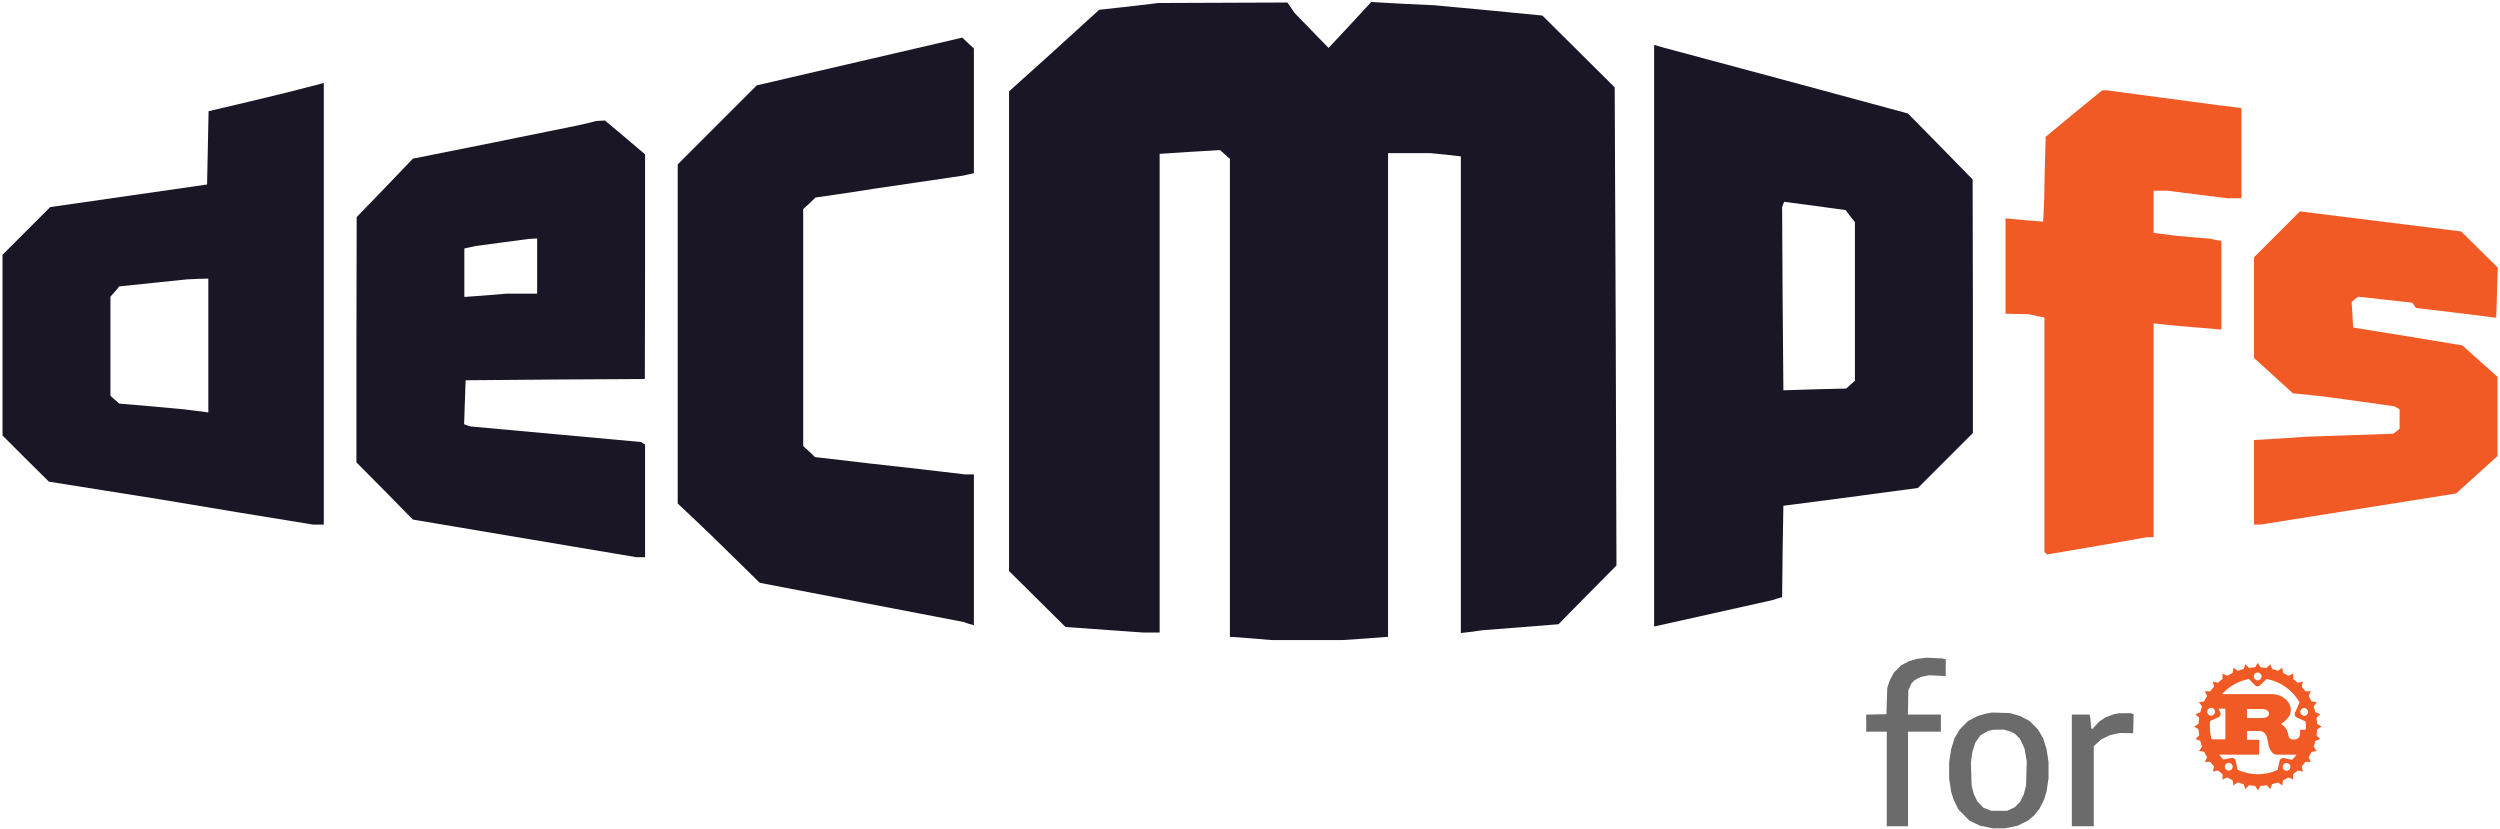
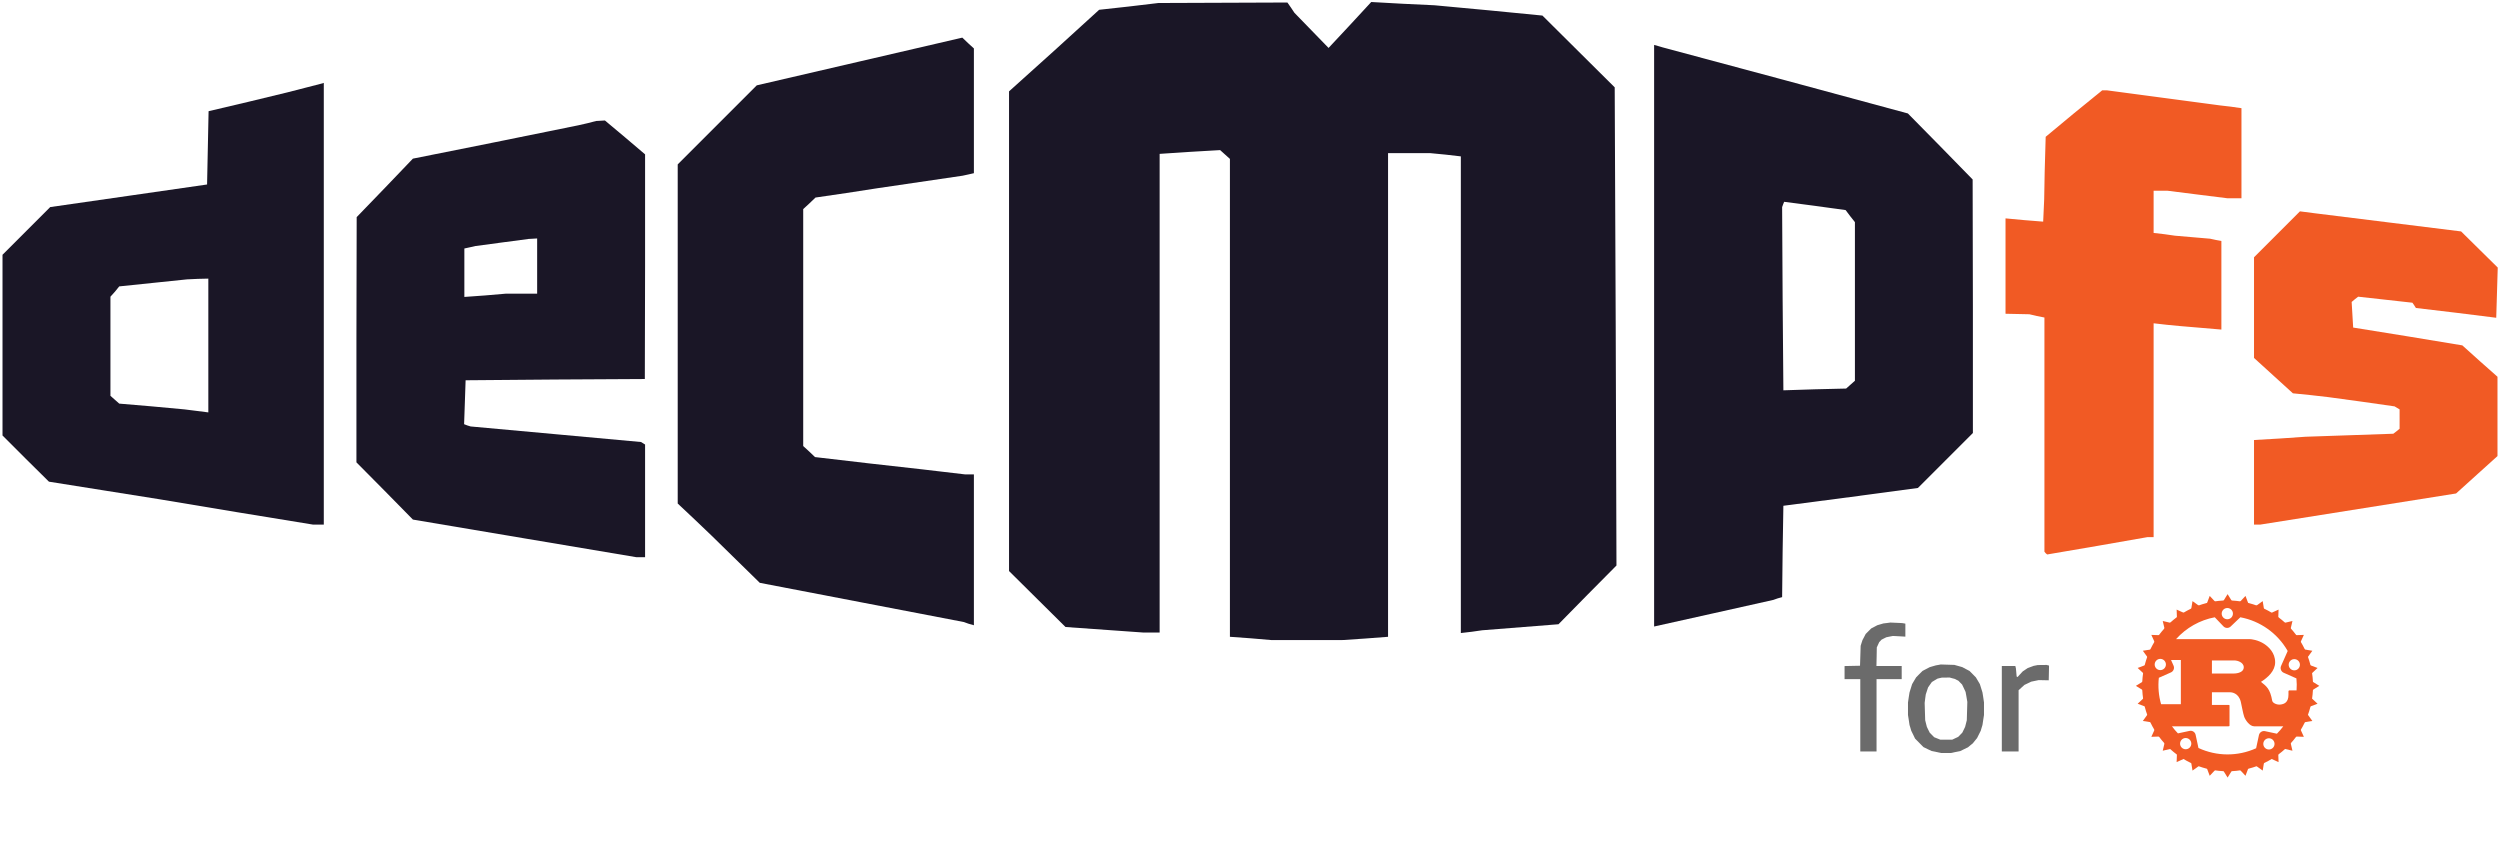
- <svg xmlns="http://www.w3.org/2000/svg" viewBox="0 0 996 330" role="img" aria-label="deCMPfs for rust">
+ <svg xmlns="http://www.w3.org/2000/svg" viewBox="0 0 996 342" role="img" aria-label="deCMPfs for rust">
  <g transform="translate(0,256) scale(0.1,-0.1)" fill="#1a1626" stroke="none">
    <path d="M4497 2534 l-118 -13 -179 -163 -180 -162 0 -956 0 -955 113 -112 112 -111 155 -11 155 -11 33 0 32 0 0 954 0 953 121 8 120 7 20 -18 19 -17 0 -952 0 -952 83 -6 82 -7 141 0 141 0 91 6 92 7 0 963 0 964 84 0 83 0 62 -6 61 -7 0 -950 0 -949 43 5 42 6 152 12 152 12 115 117 116 117 -3 952 -4 953 -144 143 -144 143 -215 21 -215 20 -126 6 -126 7 -85 -92 -85 -91 -68 70 -68 70 -14 21 -14 20 -257 -1 -257 -1 -118 -14z" />
    <path d="M3420 2314 l-405 -94 -157 -157 -158 -158 0 -676 0 -675 68 -64 67 -64 96 -94 96 -94 406 -78 406 -78 20 -7 21 -6 0 300 0 301 -17 0 -18 0 -85 10 -85 10 -214 24 -214 25 -23 22 -24 22 0 472 0 472 25 23 24 23 123 18 123 19 170 25 170 25 23 5 22 5 0 248 0 249 -23 21 -23 22 -5 -1 -4 -1 -405 -94z" />
    <path d="M6590 1223 l0 -1159 238 53 237 53 17 6 18 5 2 182 3 182 268 35 268 36 109 109 110 110 0 505 -1 505 -129 132 -129 131 -488 132 -488 131 -17 5 -18 5 0 -1158z m781 476 l19 -24 0 -316 0 -316 -17 -15 -18 -16 -125 -3 -125 -4 -3 365 -2 365 4 11 4 10 122 -16 123 -17 18 -24z" />
    <path d="M1215 2210 l-70 -18 -157 -38 -157 -37 -3 -146 -3 -146 -312 -45 -313 -45 -95 -95 -95 -95 0 -360 0 -360 92 -92 93 -92 220 -35 220 -35 306 -51 306 -50 22 0 21 0 0 880 0 880 -2 -1 -3 -1 -70 -18z m-385 -1026 l0 -267 -47 6 -48 6 -130 12 -130 11 -18 16 -17 15 0 197 0 198 18 20 17 21 135 14 135 14 43 2 42 1 0 -266z" />
    <path d="M2340 2069 l-35 -8 -330 -67 -330 -66 -112 -117 -112 -116 -1 -488 0 -489 113 -114 112 -114 445 -75 446 -75 17 0 17 0 0 224 0 225 -8 5 -8 5 -339 31 -340 31 -13 4 -13 5 3 87 3 88 357 3 357 2 1 448 0 447 -80 68 -80 67 -17 -1 -18 -1 -35 -9z m-200 -569 l0 -110 -62 0 -63 0 -82 -7 -83 -6 0 96 0 97 23 5 22 5 105 14 105 14 18 1 17 1 0 -110z" />
  </g>
  <g transform="translate(0,256) scale(0.1,-0.1)" fill="#f15a24" stroke="none">
    <path d="M8262 2108 l-112 -93 -2 -70 -2 -70 -1 -55 -1 -55 -2 -44 -2 -44 -75 6 -75 7 0 -190 0 -190 48 -1 47 -1 30 -7 30 -6 0 -467 0 -466 5 -6 6 -5 199 34 200 35 13 0 12 0 0 426 0 426 53 -6 52 -5 83 -7 82 -7 0 177 0 176 -22 4 -23 5 -70 6 -70 6 -42 6 -43 5 0 84 0 84 28 0 28 0 119 -15 120 -15 28 0 27 0 0 179 0 180 -42 6 -43 5 -225 30 -225 30 -10 0 -10 0 -113 -92z" />
    <path d="M9071 1626 l-91 -91 0 -201 0 -200 78 -71 77 -70 70 -7 70 -8 132 -18 133 -19 10 -6 10 -6 0 -38 0 -39 -12 -10 -13 -10 -175 -6 -175 -6 -102 -7 -103 -6 0 -168 0 -169 13 0 12 0 390 62 390 62 83 75 82 74 0 158 0 158 -70 62 -70 63 -218 36 -217 35 -3 51 -3 51 13 11 13 10 108 -12 108 -12 7 -10 7 -11 160 -19 160 -20 3 100 3 100 -73 72 -73 72 -290 36 -290 36 -31 4 -31 4 -92 -92z" />
  </g>
-   <g transform="translate(743.494 262) scale(0.2730924)">
+   <g transform="translate(734.8742 248) scale(0.2088353)">
    <g transform="translate(0,249) scale(0.1,-0.1)" fill="#6b6b6b" stroke="none">
      <path d="M808 2480 l-67 -8 -58 -17 -58 -17 -58 -31 -58 -30 -53 -53 -53 -53 -30 -58 -31 -58 -18 -55 -17 -55 -6 -190 -6 -190 -147 -3 -148 -3 0 -124 0 -125 150 0 150 0 0 -690 0 -690 155 0 155 0 0 690 0 690 240 0 240 0 0 125 0 125 -241 0 -241 0 4 178 3 177 23 50 23 50 22 23 22 24 45 23 46 23 63 13 63 12 119 -6 119 -7 0 124 0 124 -32 6 -33 5 -110 5 -110 5 -67 -9z" />
      <path d="M1788 1680 l-46 -8 -59 -17 -58 -17 -69 -36 -69 -36 -61 -61 -61 -62 -38 -64 -38 -64 -25 -80 -25 -80 -15 -95 -14 -95 0 -120 0 -120 15 -95 14 -95 17 -55 16 -55 37 -75 36 -75 80 -81 80 -81 78 -38 78 -37 92 -19 92 -19 90 0 90 0 92 19 92 19 73 36 73 35 45 38 46 37 41 51 41 50 35 70 35 70 16 55 17 55 14 95 15 95 0 120 0 120 -14 95 -15 95 -25 80 -25 80 -38 64 -38 64 -61 62 -61 61 -69 36 -69 37 -75 21 -75 21 -130 4 -130 4 -47 -9z m267 -254 l50 -13 32 -17 33 -16 36 -37 36 -36 34 -71 33 -71 17 -95 16 -95 -5 -175 -5 -175 -16 -63 -16 -63 -27 -56 -27 -55 -39 -40 -39 -40 -56 -26 -57 -27 -115 0 -115 0 -57 23 -58 23 -42 43 -43 43 -28 56 -27 56 -16 63 -16 63 -5 166 -5 165 10 81 11 80 22 67 22 67 36 52 37 52 53 32 54 32 41 10 41 9 75 1 75 1 50 -14z" />
      <path d="M3645 1670 l-40 -8 -56 -21 -56 -21 -46 -31 -46 -30 -51 -55 -50 -55 -8 5 -9 5 -7 78 -7 78 -6 23 -5 22 -129 0 -129 0 0 -815 0 -815 160 0 160 0 0 584 0 584 56 51 55 50 65 31 64 31 72 15 72 15 95 -2 96 -2 3 140 3 141 -23 6 -23 6 -85 -1 -85 -1 -40 -8z" />
    </g>
  </g>
-   <g transform="translate(864 254) scale(0.5)">
+   <g transform="translate(836.32 222.16) scale(0.72)">
    <path fill="#f15a24" d="m71.05 23.68c-26.06 0-47.27 21.22-47.27 47.27s21.22 47.27 47.27 47.27 47.27-21.22 47.27-47.27-21.22-47.27-47.27-47.27zm-.07 4.2a3.1 3.11 0 0 1 3.02 3.11 3.11 3.11 0 0 1 -6.22 0 3.11 3.11 0 0 1 3.2-3.11zm7.12 5.12a38.27 38.27 0 0 1 26.2 18.66l-3.67 8.28c-.63 1.43.02 3.11 1.44 3.75l7.06 3.13a38.27 38.27 0 0 1 .08 6.64h-3.93c-.39 0-.55.26-.55.64v1.8c0 4.24-2.39 5.17-4.49 5.4-2 .23-4.21-.84-4.49-2.06-1.18-6.63-3.14-8.04-6.24-10.49 3.85-2.44 7.85-6.05 7.85-10.87 0-5.21-3.57-8.49-6-10.1-3.42-2.25-7.2-2.7-8.22-2.7h-40.6a38.27 38.27 0 0 1 21.41-12.08l4.79 5.02c1.08 1.13 2.87 1.18 4 .09zm-44.2 23.02a3.11 3.11 0 0 1 3.02 3.11 3.11 3.11 0 0 1 -6.22 0 3.11 3.11 0 0 1 3.2-3.11zm74.15.14a3.11 3.11 0 0 1 3.02 3.11 3.11 3.11 0 0 1 -6.22 0 3.11 3.11 0 0 1 3.2-3.11zm-68.29.5h5.42v24.44h-10.94a38.27 38.27 0 0 1 -1.24-14.61l6.7-2.98c1.43-.64 2.08-2.31 1.44-3.74zm22.62.26h12.91c.67 0 4.71.77 4.71 3.8 0 2.51-3.1 3.41-5.65 3.41h-11.98zm0 17.56h9.89c.9 0 4.83.26 6.08 5.28.39 1.54 1.26 6.56 1.85 8.17.59 1.8 2.98 5.4 5.53 5.4h16.14a38.27 38.27 0 0 1 -3.54 4.1l-6.57-1.41c-1.53-.33-3.04.65-3.37 2.18l-1.56 7.28a38.27 38.27 0 0 1 -31.91-.15l-1.56-7.28c-.33-1.53-1.83-2.51-3.36-2.18l-6.43 1.38a38.27 38.27 0 0 1 -3.32-3.92h31.27c.35 0 .59-.06.59-.39v-11.06c0-.32-.24-.39-.59-.39h-9.15zm-14.43 25.33a3.11 3.11 0 0 1 3.02 3.11 3.11 3.11 0 0 1 -6.22 0 3.11 3.11 0 0 1 3.2-3.11zm46.05.14a3.11 3.11 0 0 1 3.02 3.11 3.11 3.11 0 0 1 -6.22 0 3.11 3.11 0 0 1 3.2-3.11z" />
    <path fill="#f15a24" fill-rule="evenodd" d="m115.68 70.95a44.63 44.63 0 0 1 -44.63 44.63 44.63 44.63 0 0 1 -44.63-44.63 44.63 44.63 0 0 1 44.63-44.63 44.63 44.63 0 0 1 44.63 44.63zm-.84-4.31 6.96 4.31-6.96 4.31 5.98 5.59-7.66 2.87 4.78 6.65-8.09 1.32 3.4 7.46-8.19-.29 1.88 7.98-7.98-1.88.29 8.19-7.46-3.4-1.32 8.09-6.65-4.78-2.87 7.66-5.59-5.98-4.31 6.96-4.31-6.96-5.59 5.98-2.87-7.66-6.65 4.78-1.32-8.09-7.46 3.4.29-8.19-7.98 1.88 1.88-7.98-8.19.29 3.4-7.46-8.09-1.32 4.78-6.65-7.66-2.87 5.98-5.59-6.96-4.31 6.96-4.31-5.98-5.59 7.66-2.87-4.78-6.65 8.09-1.32-3.4-7.46 8.19.29-1.88-7.98 7.98 1.88-.29-8.19 7.46 3.4 1.32-8.09 6.65 4.78 2.87-7.66 5.59 5.98 4.31-6.96 4.31 6.96 5.59-5.98 2.87 7.66 6.65-4.78 1.32 8.09 7.46-3.4-.29 8.19 7.98-1.88-1.88 7.98 8.19-.29-3.4 7.46 8.09 1.32-4.78 6.65 7.66 2.87z" />
  </g>
</svg>
